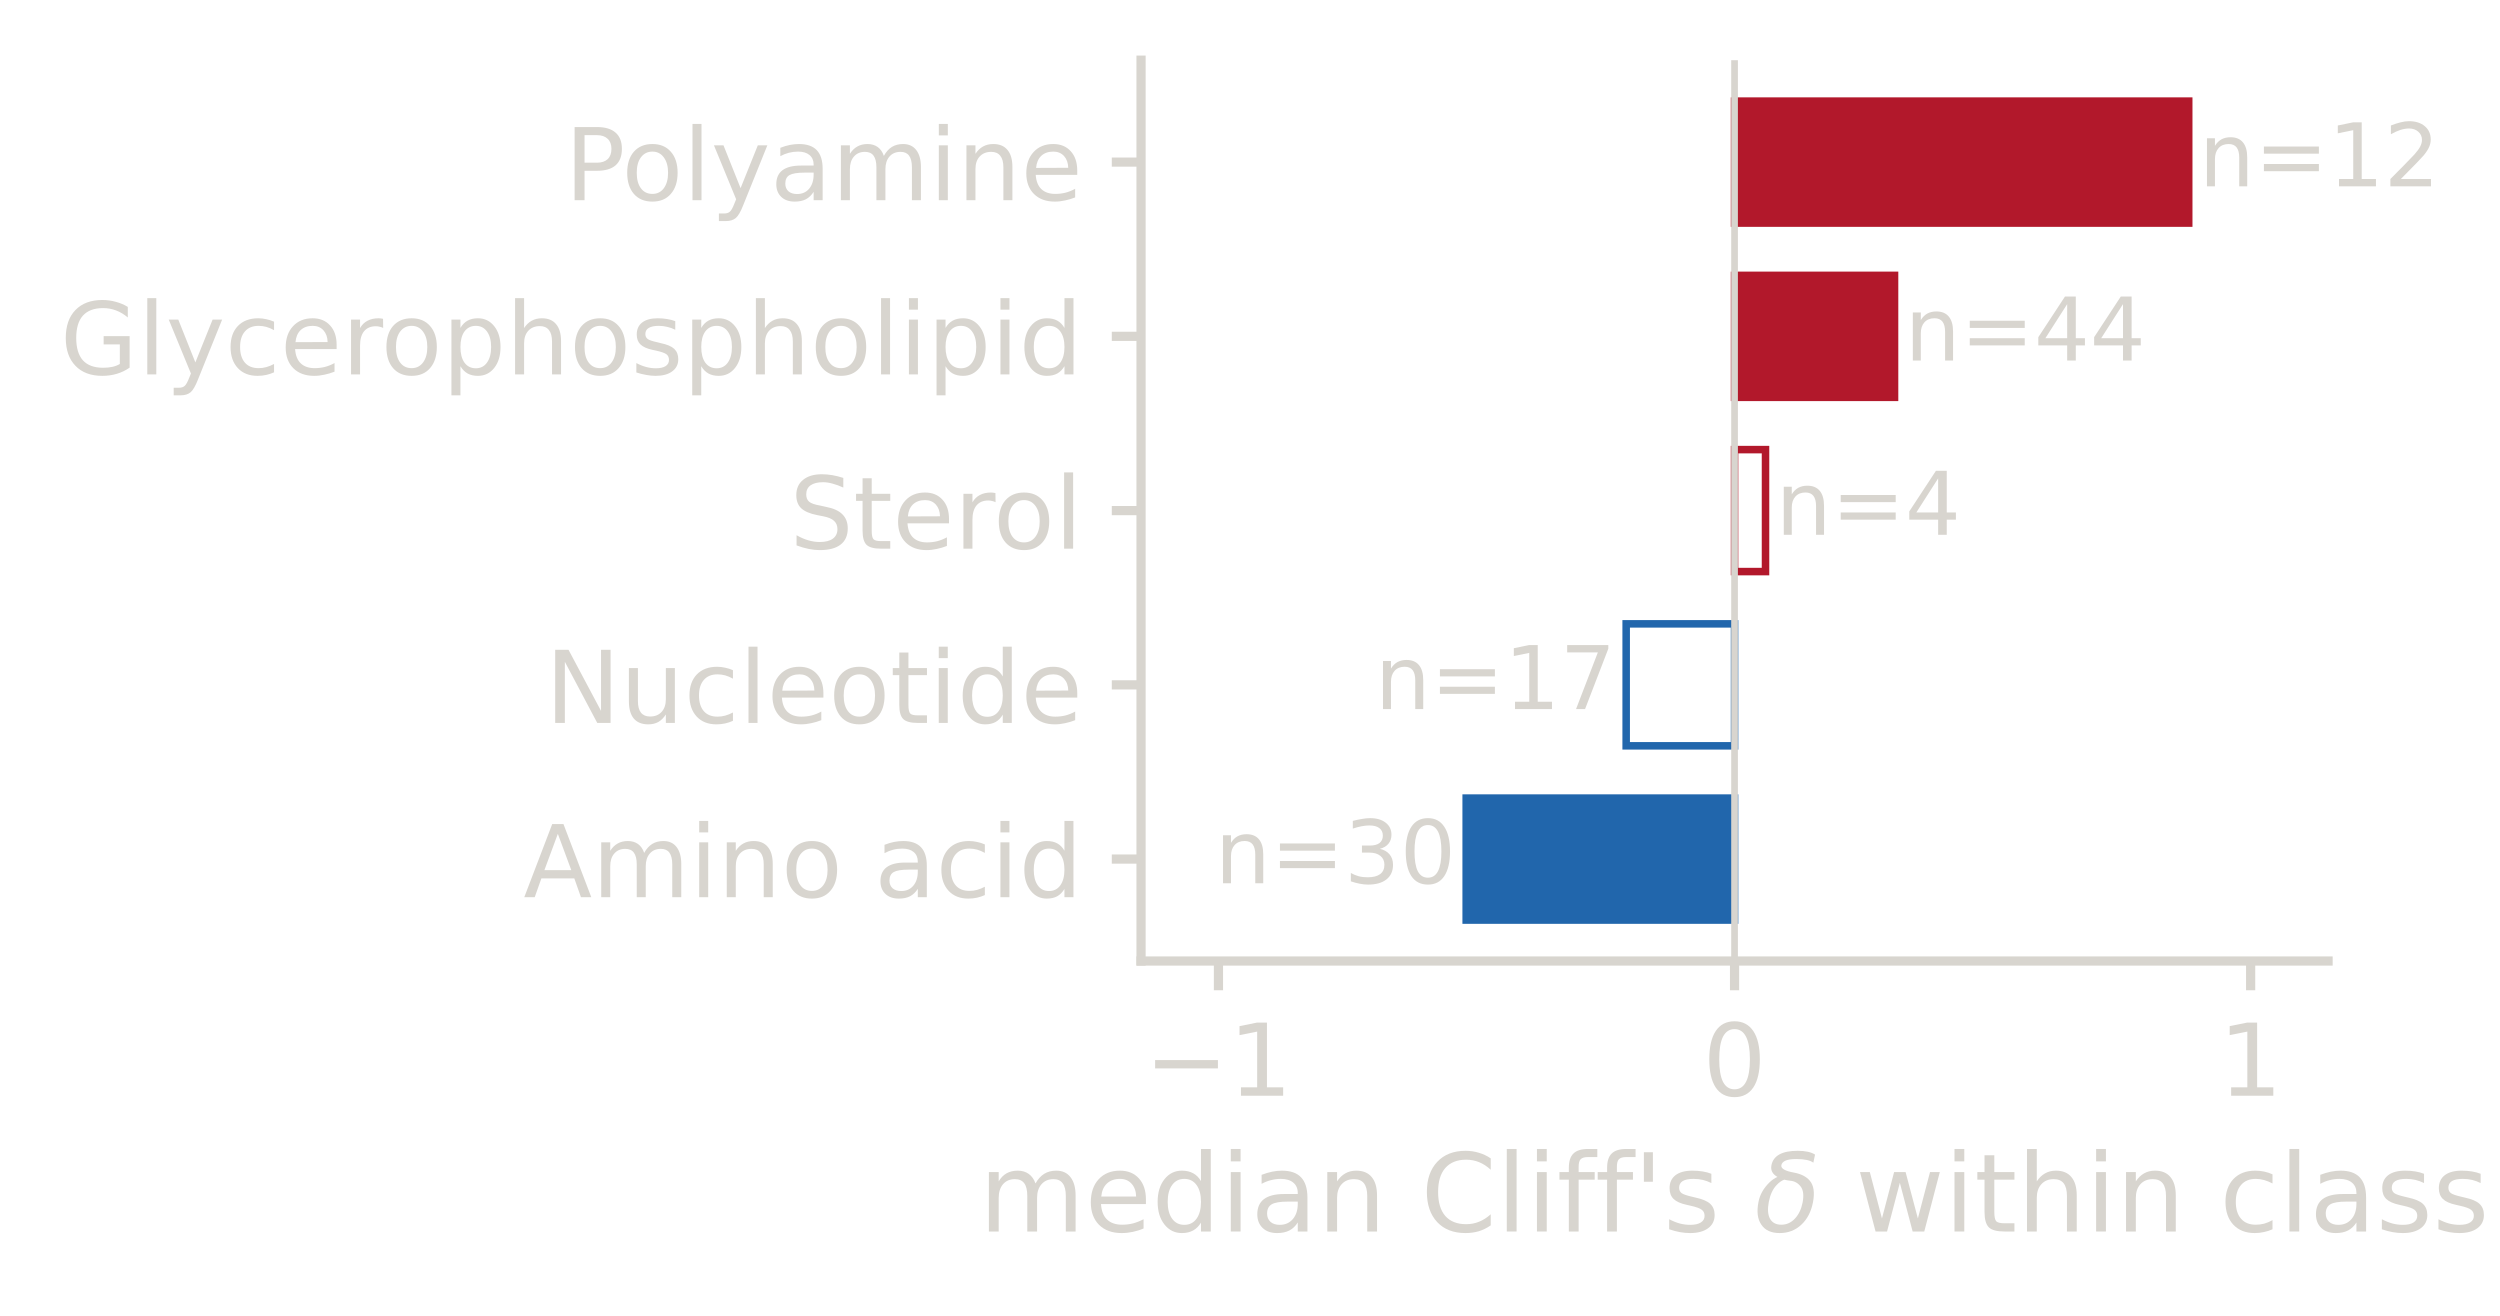
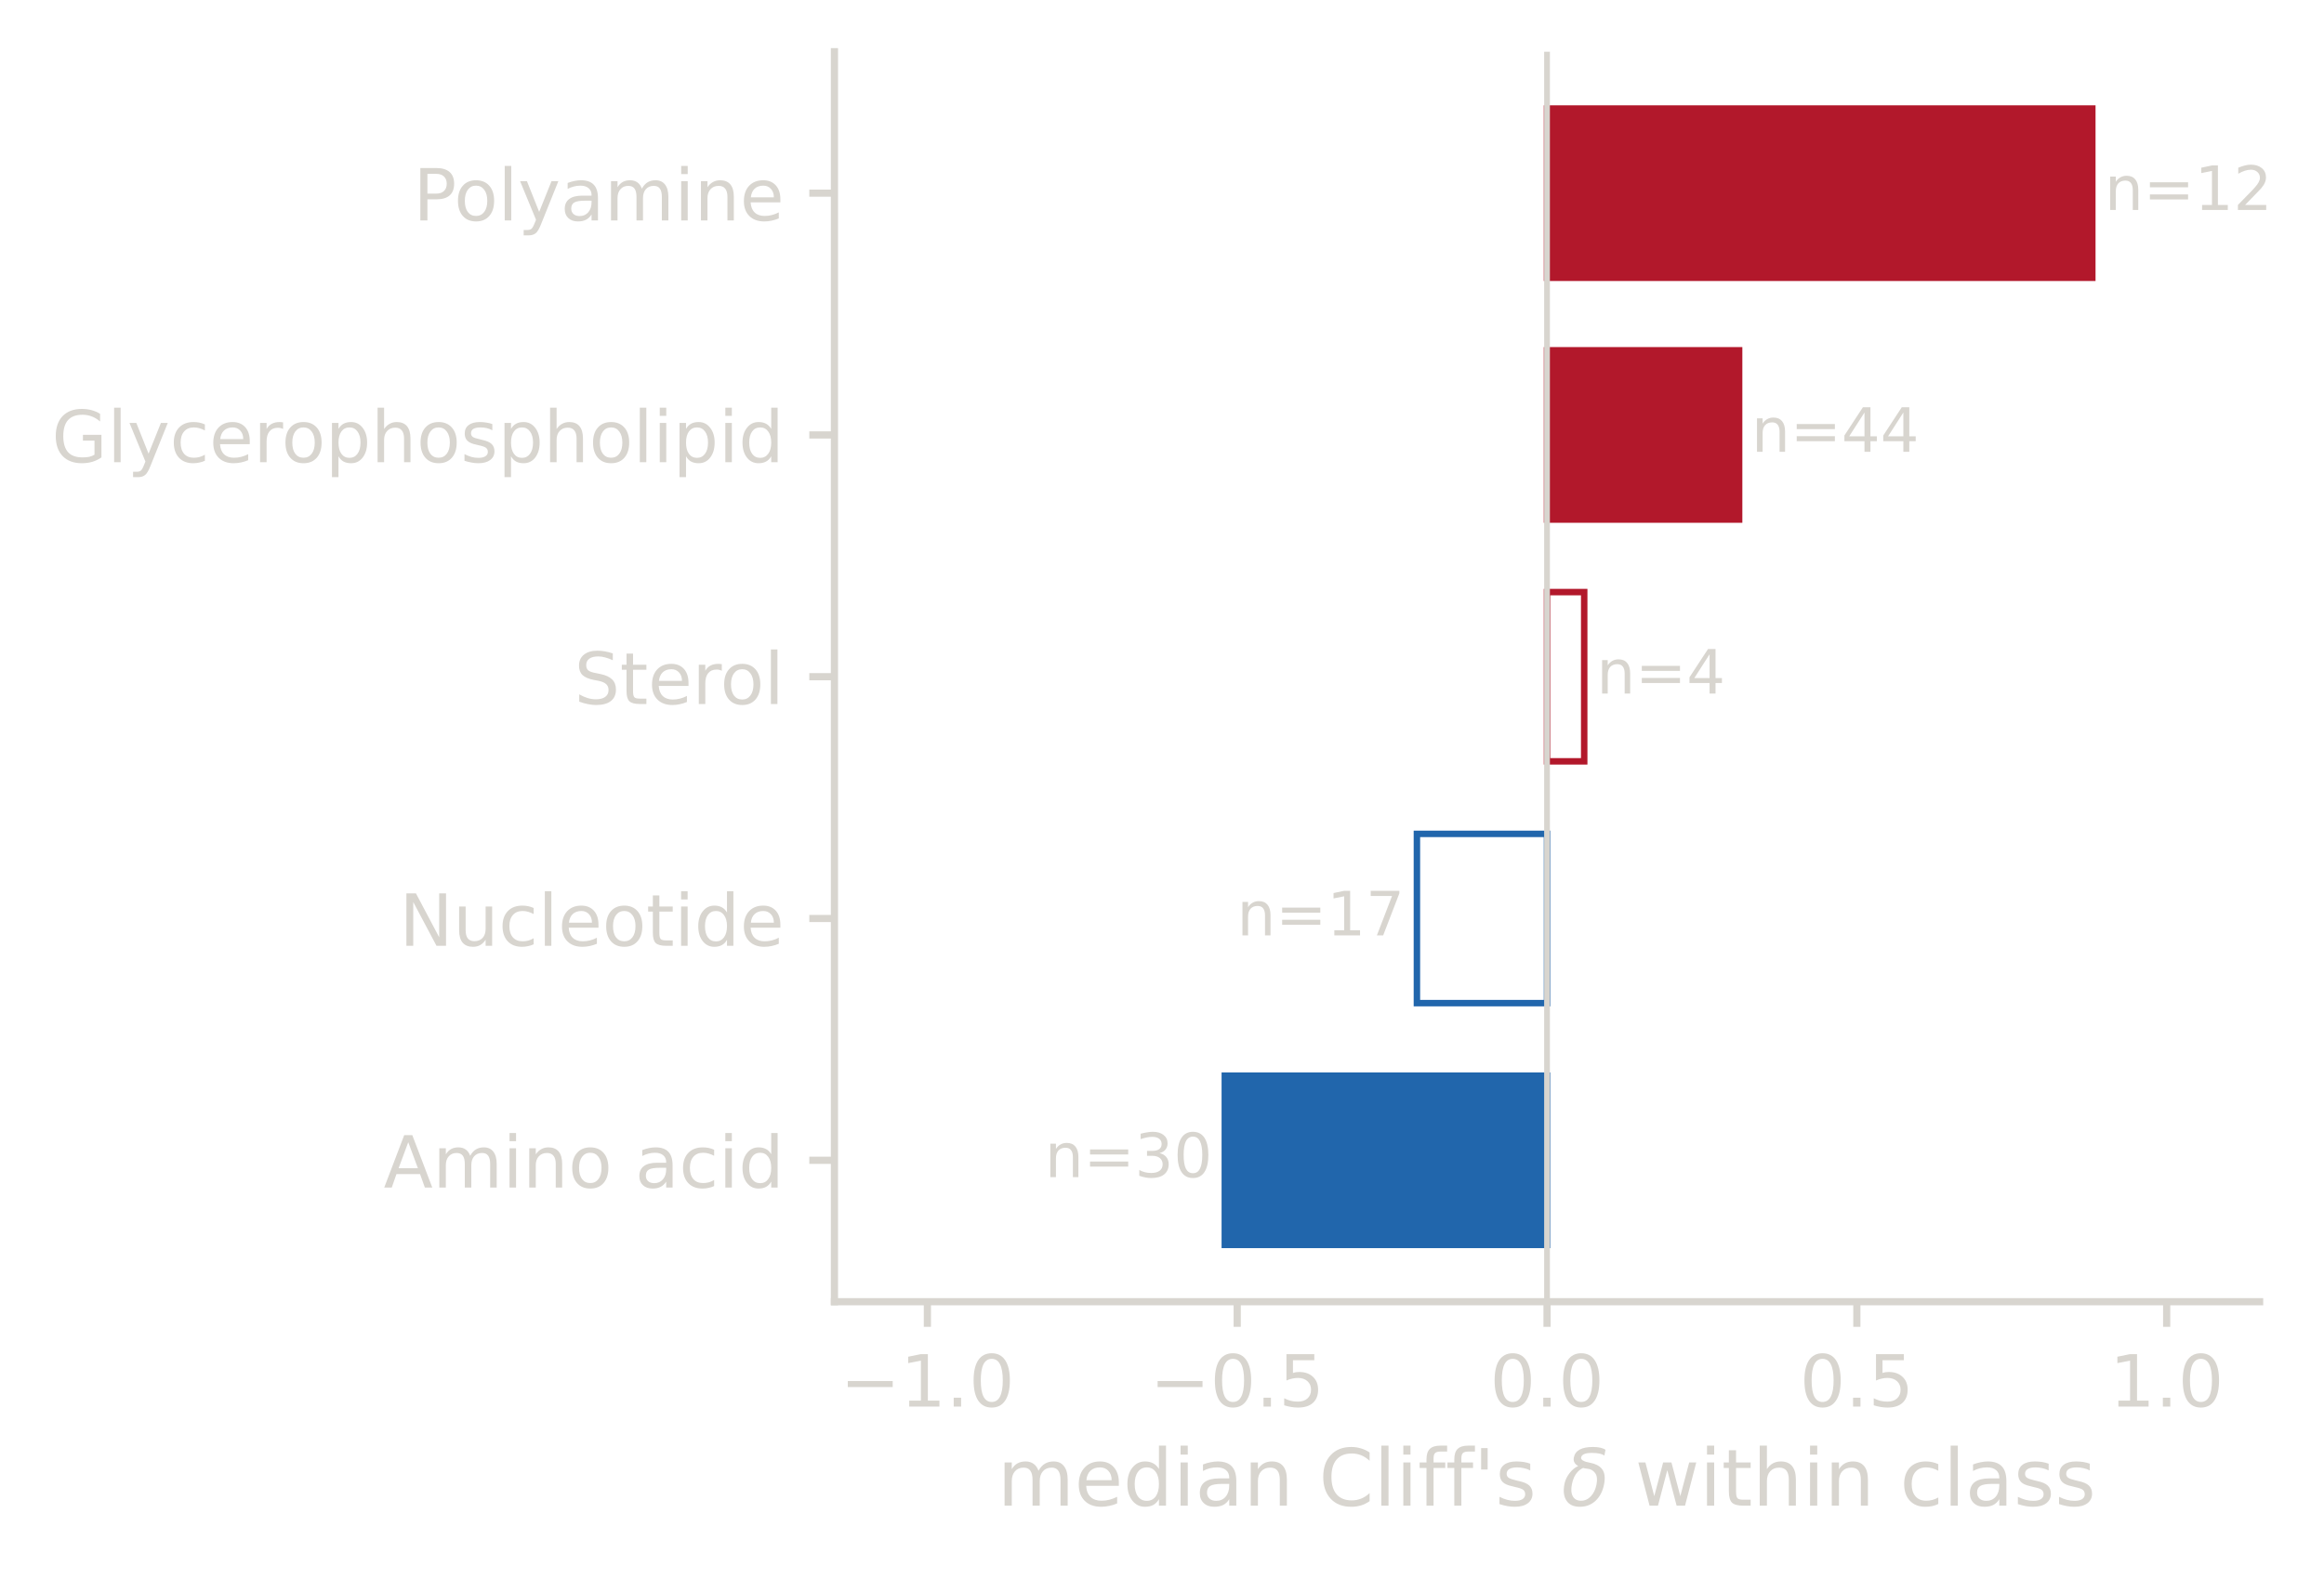
- <svg xmlns="http://www.w3.org/2000/svg" xmlns:xlink="http://www.w3.org/1999/xlink" width="299.161pt" height="157.395pt" viewBox="0 0 299.161 157.395" version="1.1">
+ <svg xmlns="http://www.w3.org/2000/svg" xmlns:xlink="http://www.w3.org/1999/xlink" width="323.494pt" height="219.764pt" viewBox="0 0 323.494 219.764" version="1.1">
  <defs>
    <style type="text/css">*{stroke-linejoin: round; stroke-linecap: butt}</style>
  </defs>
  <g id="figure_1">
    <g id="patch_1">
-       <path d="M 0 157.395  L 299.161 157.395  L 299.161 0  L 0 0  L 0 157.395  z " style="fill: none" />
+       <path d="M 0 219.764  L 323.494 219.764  L 323.494 0  L 0 0  L 0 219.764  z " style="fill: none" />
    </g>
    <g id="axes_1">
      <g id="patch_2">
-         <path d="M 136.542 115  L 278.586 115  L 278.586 7.2  L 136.542 7.2  L 136.542 115  z " style="fill: none" />
+         <path d="M 116.152 181.24  L 314.532 181.24  L 314.532 7.2  L 116.152 7.2  L 116.152 181.24  z " style="fill: none" />
      </g>
      <g id="patch_3">
-         <path d="M 207.564 110.1  L 175.45 110.1  L 175.45 95.504  L 207.564 95.504  z " clip-path="url(#pde183e3e84)" style="fill: #2166ac; stroke: #2166ac; stroke-width: 0.9; stroke-linejoin: miter" />
+         <path d="M 215.342 173.329  L 170.49 173.329  L 170.49 149.765  L 215.342 149.765  z " clip-path="url(#pb0d25ed660)" style="fill: #2166ac; stroke: #2166ac; stroke-width: 0.9; stroke-linejoin: miter" />
      </g>
      <g id="patch_4">
-         <path d="M 207.564 89.249  L 194.595 89.249  L 194.595 74.653  L 207.564 74.653  L 207.564 89.249  z " clip-path="url(#pde183e3e84)" style="fill: none; stroke: #2166ac; stroke-width: 0.9; stroke-linejoin: miter" />
+         <path d="M 215.342 139.666  L 197.229 139.666  L 197.229 116.101  L 215.342 116.101  L 215.342 139.666  z " clip-path="url(#pb0d25ed660)" style="fill: none; stroke: #2166ac; stroke-width: 0.9; stroke-linejoin: miter" />
      </g>
      <g id="patch_5">
-         <path d="M 207.564 68.398  L 211.269 68.398  L 211.269 53.802  L 207.564 53.802  L 207.564 68.398  z " clip-path="url(#pde183e3e84)" style="fill: none; stroke: #b2182b; stroke-width: 0.9; stroke-linejoin: miter" />
+         <path d="M 215.342 106.002  L 220.517 106.002  L 220.517 82.438  L 215.342 82.438  L 215.342 106.002  z " clip-path="url(#pb0d25ed660)" style="fill: none; stroke: #b2182b; stroke-width: 0.9; stroke-linejoin: miter" />
      </g>
      <g id="patch_6">
-         <path d="M 207.564 47.547  L 226.709 47.547  L 226.709 32.951  L 207.564 32.951  z " clip-path="url(#pde183e3e84)" style="fill: #b2182b; stroke: #b2182b; stroke-width: 0.9; stroke-linejoin: miter" />
+         <path d="M 215.342 72.339  L 242.08 72.339  L 242.08 48.774  L 215.342 48.774  z " clip-path="url(#pb0d25ed660)" style="fill: #b2182b; stroke: #b2182b; stroke-width: 0.9; stroke-linejoin: miter" />
      </g>
      <g id="patch_7">
-         <path d="M 207.564 26.696  L 261.911 26.696  L 261.911 12.1  L 207.564 12.1  z " clip-path="url(#pde183e3e84)" style="fill: #b2182b; stroke: #b2182b; stroke-width: 0.9; stroke-linejoin: miter" />
+         <path d="M 215.342 38.675  L 291.243 38.675  L 291.243 15.111  L 215.342 15.111  z " clip-path="url(#pb0d25ed660)" style="fill: #b2182b; stroke: #b2182b; stroke-width: 0.9; stroke-linejoin: miter" />
      </g>
      <g id="matplotlib.axis_1">
        <g id="xtick_1">
          <g id="line2d_1">
            <defs>
-               <path id="m87e5694f62" d="M 0 0  L 0 3.5  " style="stroke: #d8d5cf; stroke-width: 1.1" />
+               <path id="me706a31463" d="M 0 0  L 0 3.5  " style="stroke: #d8d5cf" />
            </defs>
            <g>
-               <use xlink:href="#m87e5694f62" x="145.806" y="115" style="fill: #d8d5cf; stroke: #d8d5cf; stroke-width: 1.1" />
+               <use xlink:href="#me706a31463" x="129.089" y="181.24" style="fill: #d8d5cf; stroke: #d8d5cf" />
            </g>
          </g>
          <g id="text_1">
-             <text style="font-size: 12px; font-family: 'DejaVu Sans', 'Bitstream Vera Sans', 'Computer Modern Sans Serif', 'Lucida Grande', 'Verdana', 'Geneva', 'Lucid', 'Arial', 'Helvetica', 'Avant Garde', sans-serif; text-anchor: middle; fill: #d8d5cf" x="145.806" y="131.118" transform="rotate(-0 145.8056 131.1181)">−1</text>
+             <text style="font-size: 10px; font-family: 'DejaVu Sans', 'Bitstream Vera Sans', 'Computer Modern Sans Serif', 'Lucida Grande', 'Verdana', 'Geneva', 'Lucid', 'Arial', 'Helvetica', 'Avant Garde', sans-serif; text-anchor: middle; fill: #d8d5cf" x="129.089" y="195.838" transform="rotate(-0 129.0894 195.8384)">−1.0</text>
          </g>
        </g>
        <g id="xtick_2">
          <g id="line2d_2">
            <g>
-               <use xlink:href="#m87e5694f62" x="207.564" y="115" style="fill: #d8d5cf; stroke: #d8d5cf; stroke-width: 1.1" />
+               <use xlink:href="#me706a31463" x="172.215" y="181.24" style="fill: #d8d5cf; stroke: #d8d5cf" />
            </g>
          </g>
          <g id="text_2">
-             <text style="font-size: 12px; font-family: 'DejaVu Sans', 'Bitstream Vera Sans', 'Computer Modern Sans Serif', 'Lucida Grande', 'Verdana', 'Geneva', 'Lucid', 'Arial', 'Helvetica', 'Avant Garde', sans-serif; text-anchor: middle; fill: #d8d5cf" x="207.564" y="131.118" transform="rotate(-0 207.5638 131.1181)">0</text>
+             <text style="font-size: 10px; font-family: 'DejaVu Sans', 'Bitstream Vera Sans', 'Computer Modern Sans Serif', 'Lucida Grande', 'Verdana', 'Geneva', 'Lucid', 'Arial', 'Helvetica', 'Avant Garde', sans-serif; text-anchor: middle; fill: #d8d5cf" x="172.215" y="195.838" transform="rotate(-0 172.2155 195.8384)">−0.5</text>
          </g>
        </g>
        <g id="xtick_3">
          <g id="line2d_3">
            <g>
-               <use xlink:href="#m87e5694f62" x="269.322" y="115" style="fill: #d8d5cf; stroke: #d8d5cf; stroke-width: 1.1" />
+               <use xlink:href="#me706a31463" x="215.342" y="181.24" style="fill: #d8d5cf; stroke: #d8d5cf" />
            </g>
          </g>
          <g id="text_3">
-             <text style="font-size: 12px; font-family: 'DejaVu Sans', 'Bitstream Vera Sans', 'Computer Modern Sans Serif', 'Lucida Grande', 'Verdana', 'Geneva', 'Lucid', 'Arial', 'Helvetica', 'Avant Garde', sans-serif; text-anchor: middle; fill: #d8d5cf" x="269.322" y="131.118" transform="rotate(-0 269.3221 131.1181)">1</text>
-           </g>
-         </g>
-         <g id="text_4">
-           <g style="fill: #d8d5cf" transform="translate(117.1488 147.4917)">
+             <text style="font-size: 10px; font-family: 'DejaVu Sans', 'Bitstream Vera Sans', 'Computer Modern Sans Serif', 'Lucida Grande', 'Verdana', 'Geneva', 'Lucid', 'Arial', 'Helvetica', 'Avant Garde', sans-serif; text-anchor: middle; fill: #d8d5cf" x="215.342" y="195.838" transform="rotate(-0 215.3416 195.8384)">0.0</text>
+           </g>
+         </g>
+         <g id="xtick_4">
+           <g id="line2d_4">
+             <g>
+               <use xlink:href="#me706a31463" x="258.468" y="181.24" style="fill: #d8d5cf; stroke: #d8d5cf" />
+             </g>
+           </g>
+           <g id="text_4">
+             <text style="font-size: 10px; font-family: 'DejaVu Sans', 'Bitstream Vera Sans', 'Computer Modern Sans Serif', 'Lucida Grande', 'Verdana', 'Geneva', 'Lucid', 'Arial', 'Helvetica', 'Avant Garde', sans-serif; text-anchor: middle; fill: #d8d5cf" x="258.468" y="195.838" transform="rotate(-0 258.4676 195.8384)">0.5</text>
+           </g>
+         </g>
+         <g id="xtick_5">
+           <g id="line2d_5">
+             <g>
+               <use xlink:href="#me706a31463" x="301.594" y="181.24" style="fill: #d8d5cf; stroke: #d8d5cf" />
+             </g>
+           </g>
+           <g id="text_5">
+             <text style="font-size: 10px; font-family: 'DejaVu Sans', 'Bitstream Vera Sans', 'Computer Modern Sans Serif', 'Lucida Grande', 'Verdana', 'Geneva', 'Lucid', 'Arial', 'Helvetica', 'Avant Garde', sans-serif; text-anchor: middle; fill: #d8d5cf" x="301.594" y="195.838" transform="rotate(-0 301.5937 195.8384)">1.0</text>
+           </g>
+         </g>
+         <g id="text_6">
+           <g style="fill: #d8d5cf" transform="translate(138.8366 210.2764)">
            <text>
-               <tspan x="0" y="-0.125" style="font-size: 13px; font-family: 'DejaVu Sans'; fill: #d8d5cf">m</tspan>
-               <tspan x="12.664" y="-0.125" style="font-size: 13px; font-family: 'DejaVu Sans'; fill: #d8d5cf">e</tspan>
-               <tspan x="20.662" y="-0.125" style="font-size: 13px; font-family: 'DejaVu Sans'; fill: #d8d5cf">d</tspan>
-               <tspan x="28.914" y="-0.125" style="font-size: 13px; font-family: 'DejaVu Sans'; fill: #d8d5cf">i</tspan>
-               <tspan x="32.525" y="-0.125" style="font-size: 13px; font-family: 'DejaVu Sans'; fill: #d8d5cf">a</tspan>
-               <tspan x="40.492" y="-0.125" style="font-size: 13px; font-family: 'DejaVu Sans'; fill: #d8d5cf">n</tspan>
-               <tspan x="48.731" y="-0.125" style="font-size: 13px; font-family: 'DejaVu Sans'; fill: #d8d5cf"> </tspan>
-               <tspan x="52.863" y="-0.125" style="font-size: 13px; font-family: 'DejaVu Sans'; fill: #d8d5cf">C</tspan>
-               <tspan x="61.94" y="-0.125" style="font-size: 13px; font-family: 'DejaVu Sans'; fill: #d8d5cf">l</tspan>
-               <tspan x="65.552" y="-0.125" style="font-size: 13px; font-family: 'DejaVu Sans'; fill: #d8d5cf">i</tspan>
-               <tspan x="69.164" y="-0.125" style="font-size: 13px; font-family: 'DejaVu Sans'; fill: #d8d5cf">f</tspan>
-               <tspan x="73.741" y="-0.125" style="font-size: 13px; font-family: 'DejaVu Sans'; fill: #d8d5cf">f</tspan>
-               <tspan x="78.317" y="-0.125" style="font-size: 13px; font-family: 'DejaVu Sans'; fill: #d8d5cf">'</tspan>
-               <tspan x="81.891" y="-0.125" style="font-size: 13px; font-family: 'DejaVu Sans'; fill: #d8d5cf">s</tspan>
-               <tspan x="88.664" y="-0.125" style="font-size: 13px; font-family: 'DejaVu Sans'; fill: #d8d5cf"> </tspan>
-               <tspan x="100.75" y="-0.125" style="font-size: 13px; font-family: 'DejaVu Sans'; fill: #d8d5cf"> </tspan>
-               <tspan x="104.882" y="-0.125" style="font-size: 13px; font-family: 'DejaVu Sans'; fill: #d8d5cf">w</tspan>
-               <tspan x="115.515" y="-0.125" style="font-size: 13px; font-family: 'DejaVu Sans'; fill: #d8d5cf">i</tspan>
-               <tspan x="119.126" y="-0.125" style="font-size: 13px; font-family: 'DejaVu Sans'; fill: #d8d5cf">t</tspan>
-               <tspan x="124.224" y="-0.125" style="font-size: 13px; font-family: 'DejaVu Sans'; fill: #d8d5cf">h</tspan>
-               <tspan x="132.463" y="-0.125" style="font-size: 13px; font-family: 'DejaVu Sans'; fill: #d8d5cf">i</tspan>
-               <tspan x="136.075" y="-0.125" style="font-size: 13px; font-family: 'DejaVu Sans'; fill: #d8d5cf">n</tspan>
-               <tspan x="144.314" y="-0.125" style="font-size: 13px; font-family: 'DejaVu Sans'; fill: #d8d5cf"> </tspan>
-               <tspan x="148.446" y="-0.125" style="font-size: 13px; font-family: 'DejaVu Sans'; fill: #d8d5cf">c</tspan>
-               <tspan x="155.594" y="-0.125" style="font-size: 13px; font-family: 'DejaVu Sans'; fill: #d8d5cf">l</tspan>
-               <tspan x="159.206" y="-0.125" style="font-size: 13px; font-family: 'DejaVu Sans'; fill: #d8d5cf">a</tspan>
-               <tspan x="167.172" y="-0.125" style="font-size: 13px; font-family: 'DejaVu Sans'; fill: #d8d5cf">s</tspan>
-               <tspan x="173.945" y="-0.125" style="font-size: 13px; font-family: 'DejaVu Sans'; fill: #d8d5cf">s</tspan>
-               <tspan x="92.796" y="-0.125" style="font-style: oblique; font-size: 13px; font-family: 'DejaVu Sans'; fill: #d8d5cf">δ</tspan>
+               <tspan x="0" y="-0.641" style="font-size: 11px; font-family: 'DejaVu Sans'; fill: #d8d5cf">m</tspan>
+               <tspan x="10.715" y="-0.641" style="font-size: 11px; font-family: 'DejaVu Sans'; fill: #d8d5cf">e</tspan>
+               <tspan x="17.483" y="-0.641" style="font-size: 11px; font-family: 'DejaVu Sans'; fill: #d8d5cf">d</tspan>
+               <tspan x="24.465" y="-0.641" style="font-size: 11px; font-family: 'DejaVu Sans'; fill: #d8d5cf">i</tspan>
+               <tspan x="27.521" y="-0.641" style="font-size: 11px; font-family: 'DejaVu Sans'; fill: #d8d5cf">a</tspan>
+               <tspan x="34.262" y="-0.641" style="font-size: 11px; font-family: 'DejaVu Sans'; fill: #d8d5cf">n</tspan>
+               <tspan x="41.234" y="-0.641" style="font-size: 11px; font-family: 'DejaVu Sans'; fill: #d8d5cf"> </tspan>
+               <tspan x="44.73" y="-0.641" style="font-size: 11px; font-family: 'DejaVu Sans'; fill: #d8d5cf">C</tspan>
+               <tspan x="52.411" y="-0.641" style="font-size: 11px; font-family: 'DejaVu Sans'; fill: #d8d5cf">l</tspan>
+               <tspan x="55.467" y="-0.641" style="font-size: 11px; font-family: 'DejaVu Sans'; fill: #d8d5cf">i</tspan>
+               <tspan x="58.523" y="-0.641" style="font-size: 11px; font-family: 'DejaVu Sans'; fill: #d8d5cf">f</tspan>
+               <tspan x="62.396" y="-0.641" style="font-size: 11px; font-family: 'DejaVu Sans'; fill: #d8d5cf">f</tspan>
+               <tspan x="66.269" y="-0.641" style="font-size: 11px; font-family: 'DejaVu Sans'; fill: #d8d5cf">'</tspan>
+               <tspan x="69.292" y="-0.641" style="font-size: 11px; font-family: 'DejaVu Sans'; fill: #d8d5cf">s</tspan>
+               <tspan x="75.023" y="-0.641" style="font-size: 11px; font-family: 'DejaVu Sans'; fill: #d8d5cf"> </tspan>
+               <tspan x="85.25" y="-0.641" style="font-size: 11px; font-family: 'DejaVu Sans'; fill: #d8d5cf"> </tspan>
+               <tspan x="88.747" y="-0.641" style="font-size: 11px; font-family: 'DejaVu Sans'; fill: #d8d5cf">w</tspan>
+               <tspan x="97.743" y="-0.641" style="font-size: 11px; font-family: 'DejaVu Sans'; fill: #d8d5cf">i</tspan>
+               <tspan x="100.799" y="-0.641" style="font-size: 11px; font-family: 'DejaVu Sans'; fill: #d8d5cf">t</tspan>
+               <tspan x="105.112" y="-0.641" style="font-size: 11px; font-family: 'DejaVu Sans'; fill: #d8d5cf">h</tspan>
+               <tspan x="112.084" y="-0.641" style="font-size: 11px; font-family: 'DejaVu Sans'; fill: #d8d5cf">i</tspan>
+               <tspan x="115.14" y="-0.641" style="font-size: 11px; font-family: 'DejaVu Sans'; fill: #d8d5cf">n</tspan>
+               <tspan x="122.112" y="-0.641" style="font-size: 11px; font-family: 'DejaVu Sans'; fill: #d8d5cf"> </tspan>
+               <tspan x="125.608" y="-0.641" style="font-size: 11px; font-family: 'DejaVu Sans'; fill: #d8d5cf">c</tspan>
+               <tspan x="131.656" y="-0.641" style="font-size: 11px; font-family: 'DejaVu Sans'; fill: #d8d5cf">l</tspan>
+               <tspan x="134.712" y="-0.641" style="font-size: 11px; font-family: 'DejaVu Sans'; fill: #d8d5cf">a</tspan>
+               <tspan x="141.453" y="-0.641" style="font-size: 11px; font-family: 'DejaVu Sans'; fill: #d8d5cf">s</tspan>
+               <tspan x="147.184" y="-0.641" style="font-size: 11px; font-family: 'DejaVu Sans'; fill: #d8d5cf">s</tspan>
+               <tspan x="78.52" y="-0.641" style="font-style: oblique; font-size: 11px; font-family: 'DejaVu Sans'; fill: #d8d5cf">δ</tspan>
            </text>
          </g>
        </g>
      </g>
      <g id="matplotlib.axis_2">
        <g id="ytick_1">
-           <g id="line2d_4">
+           <g id="line2d_6">
            <defs>
-               <path id="m201c20e88f" d="M 0 0  L -3.5 0  " style="stroke: #d8d5cf; stroke-width: 1.1" />
+               <path id="m50239fa44c" d="M 0 0  L -3.5 0  " style="stroke: #d8d5cf" />
            </defs>
            <g>
-               <use xlink:href="#m201c20e88f" x="136.542" y="102.802" style="fill: #d8d5cf; stroke: #d8d5cf; stroke-width: 1.1" />
-             </g>
-           </g>
-           <g id="text_5">
-             <text style="font-size: 12px; font-family: 'DejaVu Sans', 'Bitstream Vera Sans', 'Computer Modern Sans Serif', 'Lucida Grande', 'Verdana', 'Geneva', 'Lucid', 'Arial', 'Helvetica', 'Avant Garde', sans-serif; text-anchor: end; fill: #d8d5cf" x="129.542" y="107.361" transform="rotate(-0 129.5419 107.3612)">Amino acid</text>
+               <use xlink:href="#m50239fa44c" x="116.152" y="161.547" style="fill: #d8d5cf; stroke: #d8d5cf" />
+             </g>
+           </g>
+           <g id="text_7">
+             <text style="font-size: 10px; font-family: 'DejaVu Sans', 'Bitstream Vera Sans', 'Computer Modern Sans Serif', 'Lucida Grande', 'Verdana', 'Geneva', 'Lucid', 'Arial', 'Helvetica', 'Avant Garde', sans-serif; text-anchor: end; fill: #d8d5cf" x="109.152" y="165.346" transform="rotate(-0 109.1516 165.3461)">Amino acid</text>
          </g>
        </g>
        <g id="ytick_2">
-           <g id="line2d_5">
-             <g>
-               <use xlink:href="#m201c20e88f" x="136.542" y="81.951" style="fill: #d8d5cf; stroke: #d8d5cf; stroke-width: 1.1" />
-             </g>
-           </g>
-           <g id="text_6">
-             <text style="font-size: 12px; font-family: 'DejaVu Sans', 'Bitstream Vera Sans', 'Computer Modern Sans Serif', 'Lucida Grande', 'Verdana', 'Geneva', 'Lucid', 'Arial', 'Helvetica', 'Avant Garde', sans-serif; text-anchor: end; fill: #d8d5cf" x="129.542" y="86.51" transform="rotate(-0 129.5419 86.51013)">Nucleotide</text>
+           <g id="line2d_7">
+             <g>
+               <use xlink:href="#m50239fa44c" x="116.152" y="127.883" style="fill: #d8d5cf; stroke: #d8d5cf" />
+             </g>
+           </g>
+           <g id="text_8">
+             <text style="font-size: 10px; font-family: 'DejaVu Sans', 'Bitstream Vera Sans', 'Computer Modern Sans Serif', 'Lucida Grande', 'Verdana', 'Geneva', 'Lucid', 'Arial', 'Helvetica', 'Avant Garde', sans-serif; text-anchor: end; fill: #d8d5cf" x="109.152" y="131.683" transform="rotate(-0 109.1516 131.6827)">Nucleotide</text>
          </g>
        </g>
        <g id="ytick_3">
-           <g id="line2d_6">
-             <g>
-               <use xlink:href="#m201c20e88f" x="136.542" y="61.1" style="fill: #d8d5cf; stroke: #d8d5cf; stroke-width: 1.1" />
-             </g>
-           </g>
-           <g id="text_7">
-             <text style="font-size: 12px; font-family: 'DejaVu Sans', 'Bitstream Vera Sans', 'Computer Modern Sans Serif', 'Lucida Grande', 'Verdana', 'Geneva', 'Lucid', 'Arial', 'Helvetica', 'Avant Garde', sans-serif; text-anchor: end; fill: #d8d5cf" x="129.542" y="65.659" transform="rotate(-0 129.5419 65.65906)">Sterol</text>
+           <g id="line2d_8">
+             <g>
+               <use xlink:href="#m50239fa44c" x="116.152" y="94.22" style="fill: #d8d5cf; stroke: #d8d5cf" />
+             </g>
+           </g>
+           <g id="text_9">
+             <text style="font-size: 10px; font-family: 'DejaVu Sans', 'Bitstream Vera Sans', 'Computer Modern Sans Serif', 'Lucida Grande', 'Verdana', 'Geneva', 'Lucid', 'Arial', 'Helvetica', 'Avant Garde', sans-serif; text-anchor: end; fill: #d8d5cf" x="109.152" y="98.019" transform="rotate(-0 109.1516 98.01922)">Sterol</text>
          </g>
        </g>
        <g id="ytick_4">
-           <g id="line2d_7">
-             <g>
-               <use xlink:href="#m201c20e88f" x="136.542" y="40.249" style="fill: #d8d5cf; stroke: #d8d5cf; stroke-width: 1.1" />
-             </g>
-           </g>
-           <g id="text_8">
-             <text style="font-size: 12px; font-family: 'DejaVu Sans', 'Bitstream Vera Sans', 'Computer Modern Sans Serif', 'Lucida Grande', 'Verdana', 'Geneva', 'Lucid', 'Arial', 'Helvetica', 'Avant Garde', sans-serif; text-anchor: end; fill: #d8d5cf" x="129.542" y="44.808" transform="rotate(-0 129.5419 44.808)">Glycerophospholipid</text>
+           <g id="line2d_9">
+             <g>
+               <use xlink:href="#m50239fa44c" x="116.152" y="60.557" style="fill: #d8d5cf; stroke: #d8d5cf" />
+             </g>
+           </g>
+           <g id="text_10">
+             <text style="font-size: 10px; font-family: 'DejaVu Sans', 'Bitstream Vera Sans', 'Computer Modern Sans Serif', 'Lucida Grande', 'Verdana', 'Geneva', 'Lucid', 'Arial', 'Helvetica', 'Avant Garde', sans-serif; text-anchor: end; fill: #d8d5cf" x="109.152" y="64.356" transform="rotate(-0 109.1516 64.35578)">Glycerophospholipid</text>
          </g>
        </g>
        <g id="ytick_5">
-           <g id="line2d_8">
-             <g>
-               <use xlink:href="#m201c20e88f" x="136.542" y="19.398" style="fill: #d8d5cf; stroke: #d8d5cf; stroke-width: 1.1" />
-             </g>
-           </g>
-           <g id="text_9">
-             <text style="font-size: 12px; font-family: 'DejaVu Sans', 'Bitstream Vera Sans', 'Computer Modern Sans Serif', 'Lucida Grande', 'Verdana', 'Geneva', 'Lucid', 'Arial', 'Helvetica', 'Avant Garde', sans-serif; text-anchor: end; fill: #d8d5cf" x="129.542" y="23.957" transform="rotate(-0 129.5419 23.95694)">Polyamine</text>
-           </g>
-         </g>
-       </g>
-       <g id="line2d_9">
-         <path d="M 207.564 115  L 207.564 7.2  " clip-path="url(#pde183e3e84)" style="fill: none; stroke: #d8d5cf; stroke-width: 0.8; stroke-linecap: square" />
+           <g id="line2d_10">
+             <g>
+               <use xlink:href="#m50239fa44c" x="116.152" y="26.893" style="fill: #d8d5cf; stroke: #d8d5cf" />
+             </g>
+           </g>
+           <g id="text_11">
+             <text style="font-size: 10px; font-family: 'DejaVu Sans', 'Bitstream Vera Sans', 'Computer Modern Sans Serif', 'Lucida Grande', 'Verdana', 'Geneva', 'Lucid', 'Arial', 'Helvetica', 'Avant Garde', sans-serif; text-anchor: end; fill: #d8d5cf" x="109.152" y="30.692" transform="rotate(-0 109.1516 30.69233)">Polyamine</text>
+           </g>
+         </g>
+       </g>
+       <g id="line2d_11">
+         <path d="M 215.342 181.24  L 215.342 7.2  " clip-path="url(#pb0d25ed660)" style="fill: none; stroke: #d8d5cf; stroke-width: 0.8; stroke-linecap: square" />
      </g>
      <g id="patch_8">
-         <path d="M 136.542 115  L 136.542 7.2  " style="fill: none; stroke: #d8d5cf; stroke-width: 1.1; stroke-linejoin: miter; stroke-linecap: square" />
+         <path d="M 116.152 181.24  L 116.152 7.2  " style="fill: none; stroke: #d8d5cf; stroke-linejoin: miter; stroke-linecap: square" />
      </g>
      <g id="patch_9">
-         <path d="M 136.542 115  L 278.586 115  " style="fill: none; stroke: #d8d5cf; stroke-width: 1.1; stroke-linejoin: miter; stroke-linecap: square" />
-       </g>
-       <g id="text_10">
-         <text style="font-size: 10.5px; font-family: 'DejaVu Sans', 'Bitstream Vera Sans', 'Computer Modern Sans Serif', 'Lucida Grande', 'Verdana', 'Geneva', 'Lucid', 'Arial', 'Helvetica', 'Avant Garde', sans-serif; text-anchor: end; fill: #d8d5cf" x="174.214" y="105.699" transform="rotate(-0 174.2144 105.6995)">n=30</text>
-       </g>
-       <g id="text_11">
-         <text style="font-size: 10.5px; font-family: 'DejaVu Sans', 'Bitstream Vera Sans', 'Computer Modern Sans Serif', 'Lucida Grande', 'Verdana', 'Geneva', 'Lucid', 'Arial', 'Helvetica', 'Avant Garde', sans-serif; text-anchor: end; fill: #d8d5cf" x="193.359" y="84.848" transform="rotate(-0 193.3594 84.84841)">n=17</text>
+         <path d="M 116.152 181.24  L 314.532 181.24  " style="fill: none; stroke: #d8d5cf; stroke-linejoin: miter; stroke-linecap: square" />
      </g>
      <g id="text_12">
-         <text style="font-size: 10.5px; font-family: 'DejaVu Sans', 'Bitstream Vera Sans', 'Computer Modern Sans Serif', 'Lucida Grande', 'Verdana', 'Geneva', 'Lucid', 'Arial', 'Helvetica', 'Avant Garde', sans-serif; text-anchor: start; fill: #d8d5cf" x="212.504" y="63.997" transform="rotate(-0 212.5045 63.99734)">n=4</text>
+         <text style="font-size: 8.5px; font-family: 'DejaVu Sans', 'Bitstream Vera Sans', 'Computer Modern Sans Serif', 'Lucida Grande', 'Verdana', 'Geneva', 'Lucid', 'Arial', 'Helvetica', 'Avant Garde', sans-serif; text-anchor: end; fill: #d8d5cf" x="168.765" y="163.892" transform="rotate(-0 168.7654 163.8924)">n=30</text>
      </g>
      <g id="text_13">
-         <text style="font-size: 10.5px; font-family: 'DejaVu Sans', 'Bitstream Vera Sans', 'Computer Modern Sans Serif', 'Lucida Grande', 'Verdana', 'Geneva', 'Lucid', 'Arial', 'Helvetica', 'Avant Garde', sans-serif; text-anchor: start; fill: #d8d5cf" x="227.944" y="43.146" transform="rotate(-0 227.944 43.14628)">n=44</text>
+         <text style="font-size: 8.5px; font-family: 'DejaVu Sans', 'Bitstream Vera Sans', 'Computer Modern Sans Serif', 'Lucida Grande', 'Verdana', 'Geneva', 'Lucid', 'Arial', 'Helvetica', 'Avant Garde', sans-serif; text-anchor: end; fill: #d8d5cf" x="195.504" y="130.229" transform="rotate(-0 195.5036 130.2289)">n=17</text>
      </g>
      <g id="text_14">
-         <text style="font-size: 10.5px; font-family: 'DejaVu Sans', 'Bitstream Vera Sans', 'Computer Modern Sans Serif', 'Lucida Grande', 'Verdana', 'Geneva', 'Lucid', 'Arial', 'Helvetica', 'Avant Garde', sans-serif; text-anchor: start; fill: #d8d5cf" x="263.146" y="22.295" transform="rotate(-0 263.1462 22.29522)">n=12</text>
+         <text style="font-size: 8.5px; font-family: 'DejaVu Sans', 'Bitstream Vera Sans', 'Computer Modern Sans Serif', 'Lucida Grande', 'Verdana', 'Geneva', 'Lucid', 'Arial', 'Helvetica', 'Avant Garde', sans-serif; text-anchor: start; fill: #d8d5cf" x="222.242" y="96.565" transform="rotate(-0 222.2417 96.56547)">n=4</text>
+       </g>
+       <g id="text_15">
+         <text style="font-size: 8.5px; font-family: 'DejaVu Sans', 'Bitstream Vera Sans', 'Computer Modern Sans Serif', 'Lucida Grande', 'Verdana', 'Geneva', 'Lucid', 'Arial', 'Helvetica', 'Avant Garde', sans-serif; text-anchor: start; fill: #d8d5cf" x="243.805" y="62.902" transform="rotate(-0 243.8048 62.90203)">n=44</text>
+       </g>
+       <g id="text_16">
+         <text style="font-size: 8.5px; font-family: 'DejaVu Sans', 'Bitstream Vera Sans', 'Computer Modern Sans Serif', 'Lucida Grande', 'Verdana', 'Geneva', 'Lucid', 'Arial', 'Helvetica', 'Avant Garde', sans-serif; text-anchor: start; fill: #d8d5cf" x="292.969" y="29.239" transform="rotate(-0 292.9685 29.23858)">n=12</text>
      </g>
    </g>
  </g>
  <defs>
-     <clipPath id="pde183e3e84">
-       <rect x="136.542" y="7.2" width="142.044" height="107.8" />
+     <clipPath id="pb0d25ed660">
+       <rect x="116.152" y="7.2" width="198.38" height="174.04" />
    </clipPath>
  </defs>
</svg>
